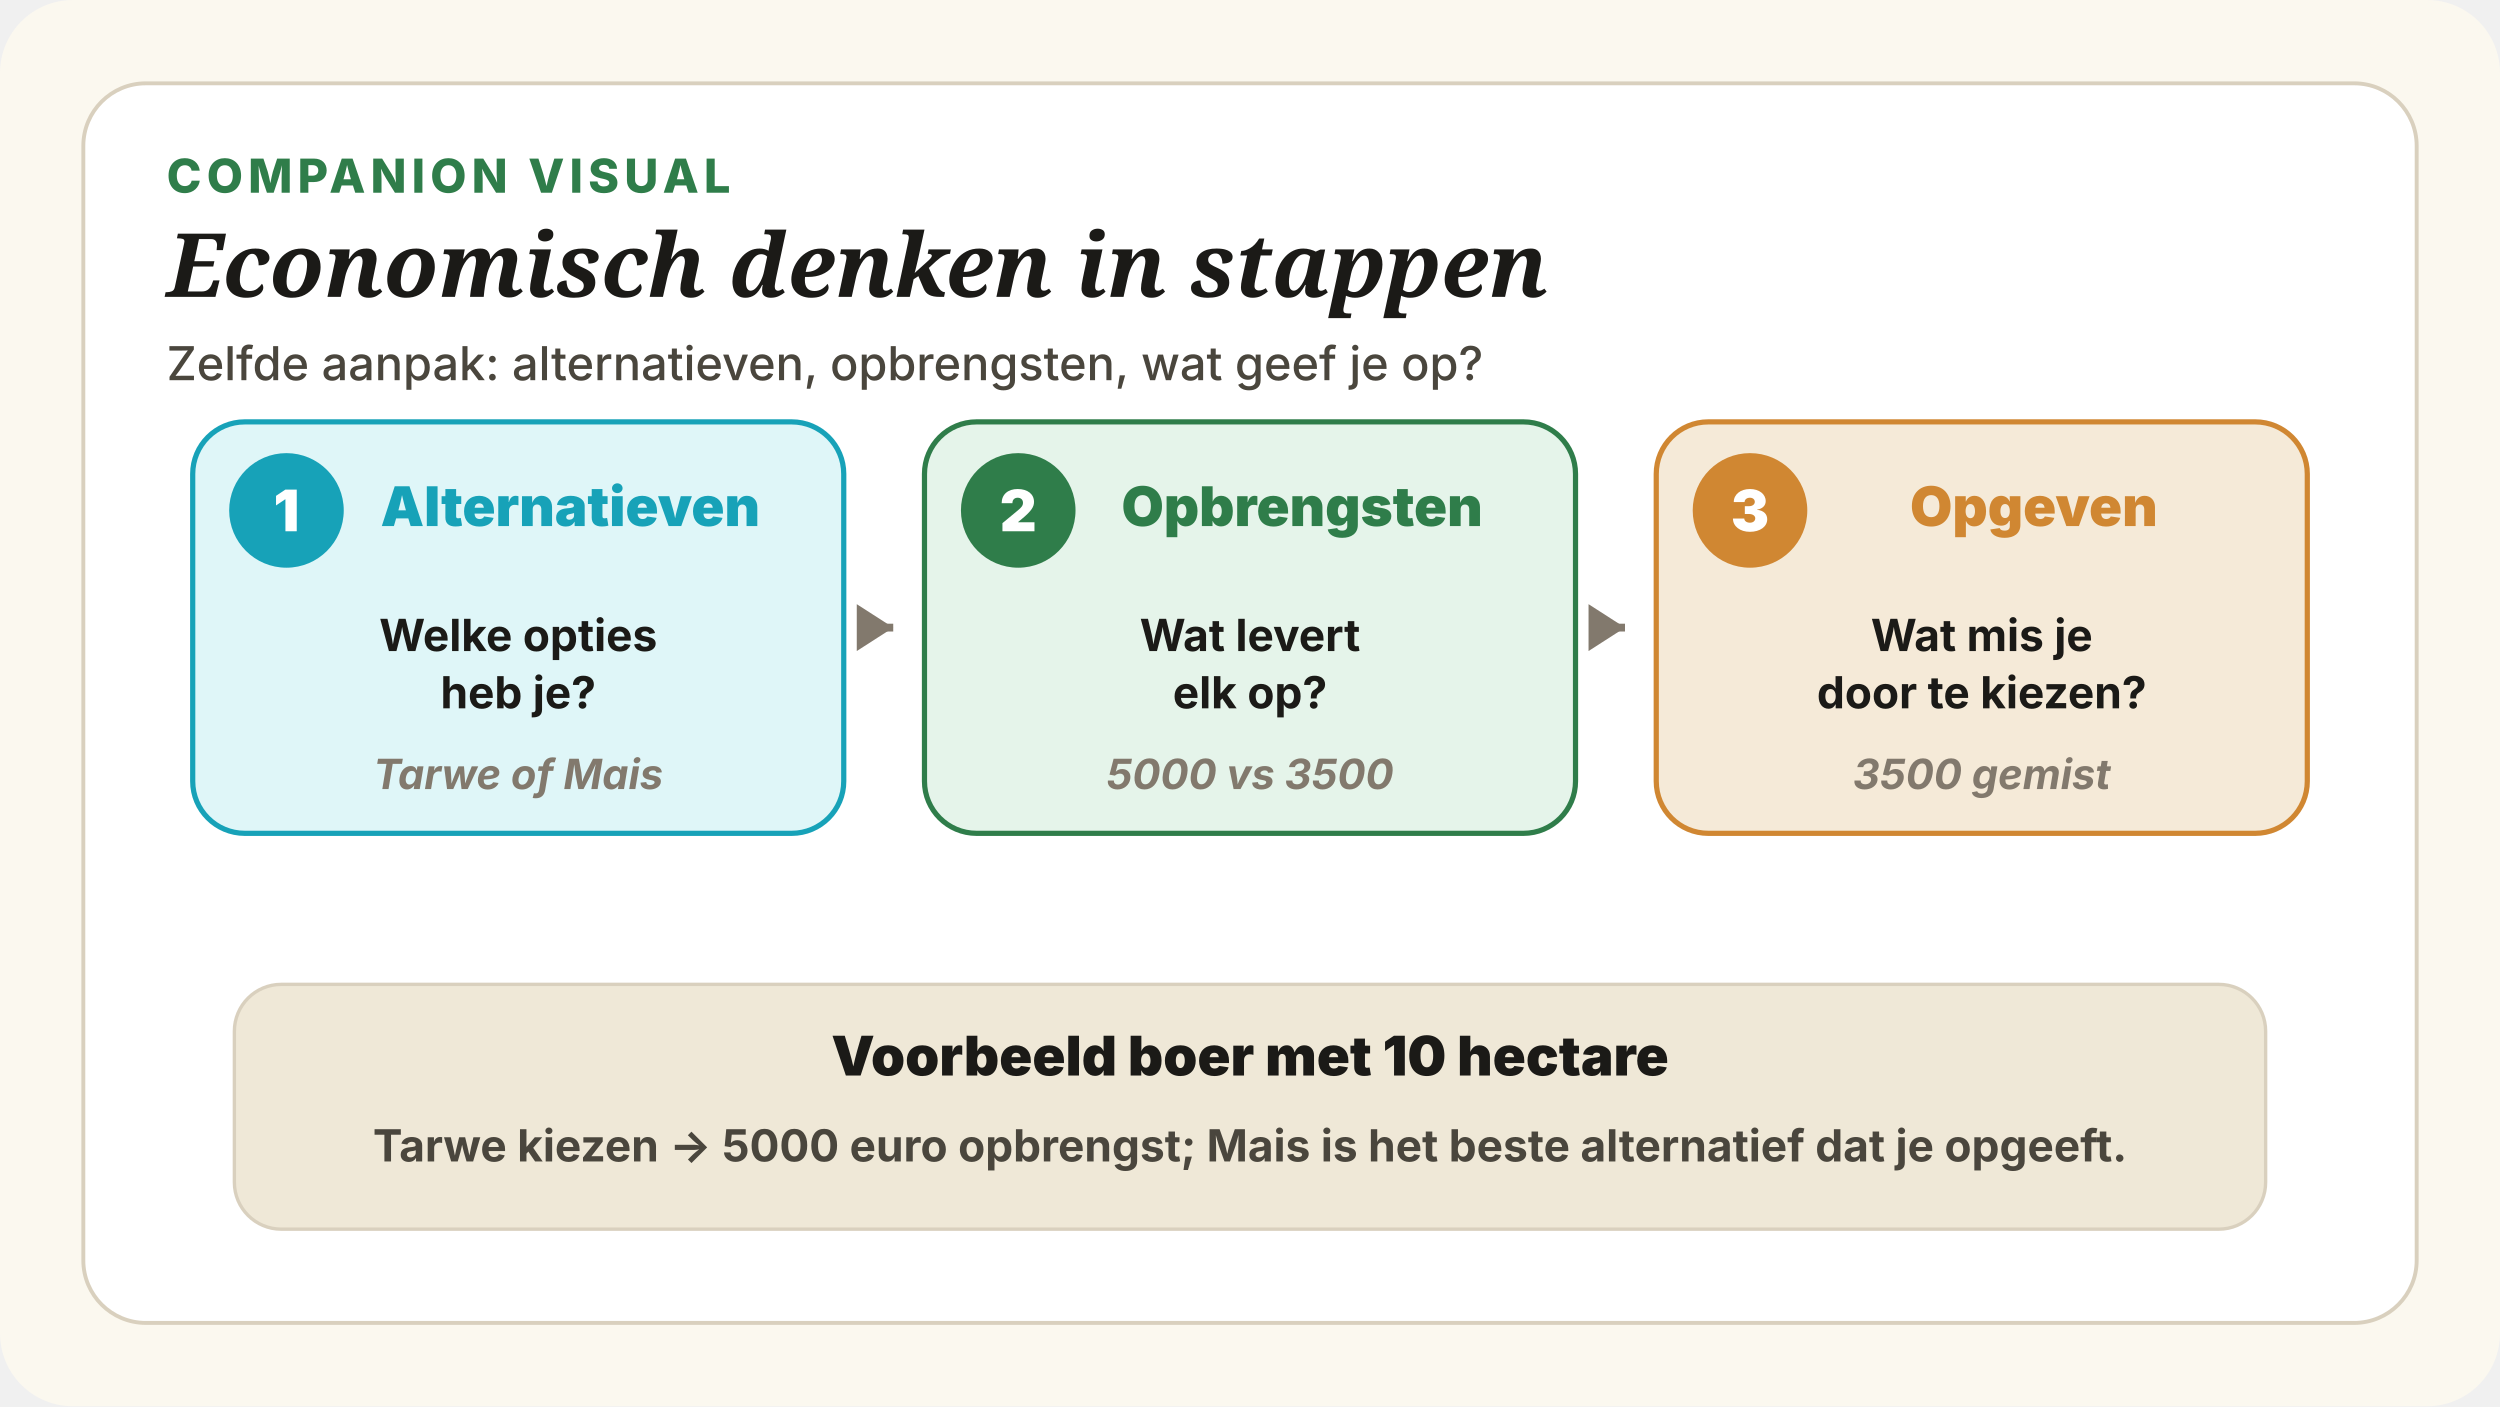
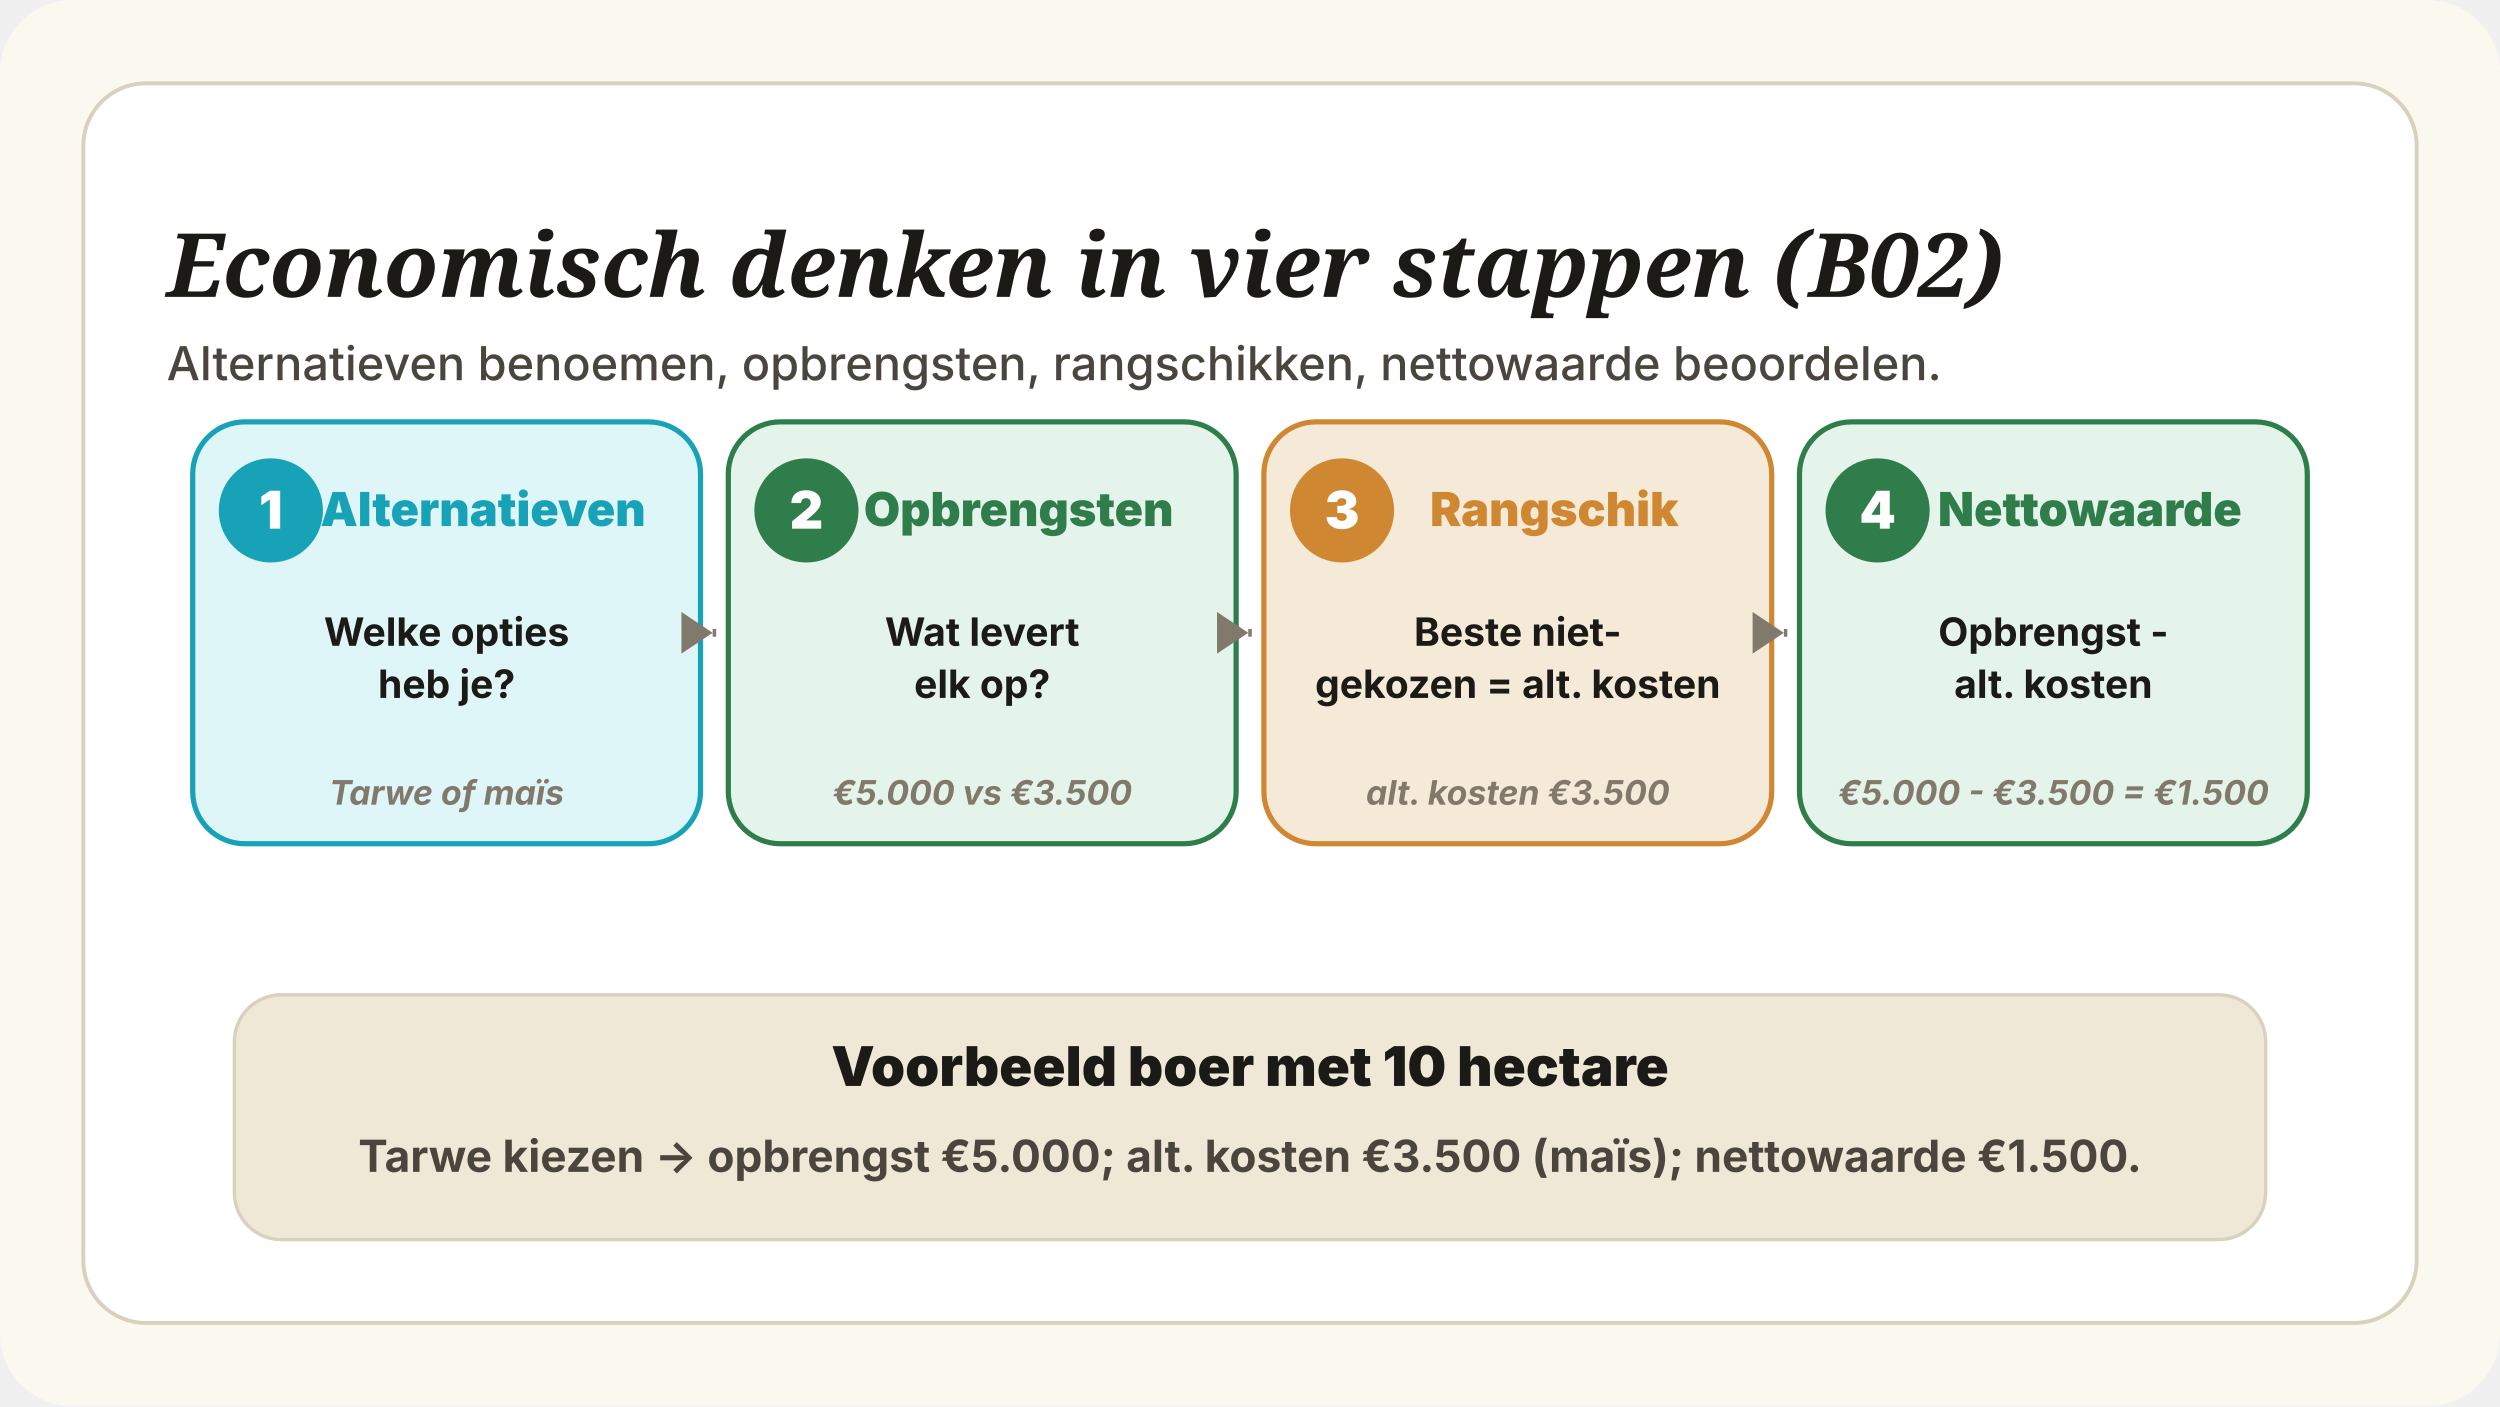
<svg xmlns="http://www.w3.org/2000/svg" viewBox="0 0 960 540">
  <rect width="960" height="540" rx="28" fill="#fbf8ef" />
  <rect x="32" y="32" width="896" height="476" rx="24" fill="#ffffff" stroke="#d9d0be" stroke-width="1.5" />
-   <text x="64" y="74" text-anchor="start" font-family="Inter, Arial, sans-serif" font-size="18" font-weight="800" letter-spacing="2" font-style="" fill="#2f7d4a">COMPANION VISUAL</text>
-   <text x="64" y="114" text-anchor="start" font-family="Fraunces, Georgia, serif" font-size="34" font-weight="700" letter-spacing="0" font-style="italic" fill="#1b1a17">Economisch denken in stappen</text>
-   <text x="64" y="146" text-anchor="start" font-family="Inter, Arial, sans-serif" font-size="18" font-weight="500" letter-spacing="0" font-style="" fill="#4a463d">Zelfde aanpak: alternatieven, opbrengsten, wat geef je op?</text>
-   <rect x="74" y="162" width="250" height="158" rx="20" fill="#dff6f8" stroke="#17A2B8" stroke-width="2" />
-   <circle cx="110" cy="196" r="22" fill="#17A2B8" />
-   <text x="110" y="204" text-anchor="middle" font-family="Inter, Arial, sans-serif" font-size="22" font-weight="900" letter-spacing="0" font-style="" fill="#ffffff">1</text>
-   <text x="219" y="202" text-anchor="middle" font-family="Inter, Arial, sans-serif" font-size="21" font-weight="900" letter-spacing="0" font-style="" fill="#17A2B8">Alternatieven</text>
-   <text x="199" y="250" text-anchor="middle" font-family="Inter, Arial, sans-serif" font-size="17" font-weight="650" letter-spacing="0" font-style="" fill="#1b1a17">Welke opties</text>
-   <text x="199" y="272" text-anchor="middle" font-family="Inter, Arial, sans-serif" font-size="17" font-weight="650" letter-spacing="0" font-style="" fill="#1b1a17">heb je?</text>
-   <text x="199" y="303" text-anchor="middle" font-family="Inter, Arial, sans-serif" font-size="16" font-weight="700" letter-spacing="0" font-style="italic" fill="#82796d">Tarwe of Mais</text>
-   <rect x="355" y="162" width="250" height="158" rx="20" fill="#e5f4ea" stroke="#2f7d4a" stroke-width="2" />
-   <circle cx="391" cy="196" r="22" fill="#2f7d4a" />
-   <text x="391" y="204" text-anchor="middle" font-family="Inter, Arial, sans-serif" font-size="22" font-weight="900" letter-spacing="0" font-style="" fill="#ffffff">2</text>
-   <text x="500" y="202" text-anchor="middle" font-family="Inter, Arial, sans-serif" font-size="21" font-weight="900" letter-spacing="0" font-style="" fill="#2f7d4a">Opbrengsten</text>
-   <text x="480" y="250" text-anchor="middle" font-family="Inter, Arial, sans-serif" font-size="17" font-weight="650" letter-spacing="0" font-style="" fill="#1b1a17">Wat levert</text>
-   <text x="480" y="272" text-anchor="middle" font-family="Inter, Arial, sans-serif" font-size="17" font-weight="650" letter-spacing="0" font-style="" fill="#1b1a17">elk op?</text>
-   <text x="480" y="303" text-anchor="middle" font-family="Inter, Arial, sans-serif" font-size="16" font-weight="700" letter-spacing="0" font-style="italic" fill="#82796d">5000 vs 3500</text>
-   <rect x="636" y="162" width="250" height="158" rx="20" fill="#f5ead8" stroke="#d08732" stroke-width="2" />
-   <circle cx="672" cy="196" r="22" fill="#d08732" />
-   <text x="672" y="204" text-anchor="middle" font-family="Inter, Arial, sans-serif" font-size="22" font-weight="900" letter-spacing="0" font-style="" fill="#ffffff">3</text>
-   <text x="781" y="202" text-anchor="middle" font-family="Inter, Arial, sans-serif" font-size="21" font-weight="900" letter-spacing="0" font-style="" fill="#d08732">Opgeven</text>
-   <text x="761" y="250" text-anchor="middle" font-family="Inter, Arial, sans-serif" font-size="17" font-weight="650" letter-spacing="0" font-style="" fill="#1b1a17">Wat mis je</text>
-   <text x="761" y="272" text-anchor="middle" font-family="Inter, Arial, sans-serif" font-size="17" font-weight="650" letter-spacing="0" font-style="" fill="#1b1a17">door te kiezen?</text>
-   <text x="761" y="303" text-anchor="middle" font-family="Inter, Arial, sans-serif" font-size="16" font-weight="700" letter-spacing="0" font-style="italic" fill="#82796d">3500 gemist</text>
-   <line x1="336" y1="241" x2="343" y2="241" stroke="#82796d" stroke-width="3" />
-   <polygon points="343,241 329,232 329,250" fill="#82796d" />
-   <line x1="617" y1="241" x2="624" y2="241" stroke="#82796d" stroke-width="3" />
-   <polygon points="624,241 610,232 610,250" fill="#82796d" />
-   <rect x="90" y="378" width="780" height="94" rx="18" fill="#efe8d7" stroke="#d9d0be" stroke-width="1.3" />
-   <text x="480" y="413" text-anchor="middle" font-family="Inter, Arial, sans-serif" font-size="21" font-weight="900" letter-spacing="0" font-style="" fill="#1b1a17">Voorbeeld boer met 10 hectare</text>
-   <text x="480" y="446" text-anchor="middle" font-family="Inter, Arial, sans-serif" font-size="17" font-weight="650" letter-spacing="0" font-style="" fill="#4a463d">Tarwe kiezen -&gt; 5000 euro opbrengst; Mais is het beste alternatief dat je opgeeft.</text>
+   <text x="64" y="114" text-anchor="start" font-family="Fraunces, Georgia, serif" font-size="34" font-weight="700" letter-spacing="0" font-style="italic" fill="#1b1a17">Economisch denken in vier stappen (B02)</text>
+   <text x="64" y="146" text-anchor="start" font-family="Inter, Arial, sans-serif" font-size="18" font-weight="500" letter-spacing="0" font-style="" fill="#4a463d">Alternatieven benoemen, opbrengsten, rangschikken, nettowaarde beoordelen.</text>
+   <rect x="74" y="162" width="195" height="162" rx="20" fill="#dff6f8" stroke="#17A2B8" stroke-width="2" />
+   <circle cx="104" cy="196" r="20" fill="#17A2B8" />
+   <text x="104" y="203" text-anchor="middle" font-family="Inter, Arial, sans-serif" font-size="20" font-weight="900" letter-spacing="0" font-style="" fill="#ffffff">1</text>
+   <text x="185.5" y="202" text-anchor="middle" font-family="Inter, Arial, sans-serif" font-size="18" font-weight="900" letter-spacing="0" font-style="" fill="#17A2B8">Alternatieven</text>
+   <text x="171.5" y="248" text-anchor="middle" font-family="Inter, Arial, sans-serif" font-size="15" font-weight="650" letter-spacing="0" font-style="" fill="#1b1a17">Welke opties</text>
+   <text x="171.5" y="268" text-anchor="middle" font-family="Inter, Arial, sans-serif" font-size="15" font-weight="650" letter-spacing="0" font-style="" fill="#1b1a17">heb je?</text>
+   <text x="171.5" y="309" text-anchor="middle" font-family="Inter, Arial, sans-serif" font-size="13" font-weight="700" letter-spacing="0" font-style="italic" fill="#82796d">Tarwe of maïs</text>
+   <rect x="279.667" y="162" width="195" height="162" rx="20" fill="#e5f4ea" stroke="#2f7d4a" stroke-width="2" />
+   <circle cx="309.667" cy="196" r="20" fill="#2f7d4a" />
+   <text x="309.667" y="203" text-anchor="middle" font-family="Inter, Arial, sans-serif" font-size="20" font-weight="900" letter-spacing="0" font-style="" fill="#ffffff">2</text>
+   <text x="391.167" y="202" text-anchor="middle" font-family="Inter, Arial, sans-serif" font-size="18" font-weight="900" letter-spacing="0" font-style="" fill="#2f7d4a">Opbrengsten</text>
+   <text x="377.167" y="248" text-anchor="middle" font-family="Inter, Arial, sans-serif" font-size="15" font-weight="650" letter-spacing="0" font-style="" fill="#1b1a17">Wat levert</text>
+   <text x="377.167" y="268" text-anchor="middle" font-family="Inter, Arial, sans-serif" font-size="15" font-weight="650" letter-spacing="0" font-style="" fill="#1b1a17">elk op?</text>
+   <text x="377.167" y="309" text-anchor="middle" font-family="Inter, Arial, sans-serif" font-size="13" font-weight="700" letter-spacing="0" font-style="italic" fill="#82796d">€5.000 vs €3.500</text>
+   <rect x="485.333" y="162" width="195" height="162" rx="20" fill="#f5ead8" stroke="#d08732" stroke-width="2" />
+   <circle cx="515.333" cy="196" r="20" fill="#d08732" />
+   <text x="515.333" y="203" text-anchor="middle" font-family="Inter, Arial, sans-serif" font-size="20" font-weight="900" letter-spacing="0" font-style="" fill="#ffffff">3</text>
+   <text x="596.833" y="202" text-anchor="middle" font-family="Inter, Arial, sans-serif" font-size="18" font-weight="900" letter-spacing="0" font-style="" fill="#d08732">Rangschik</text>
+   <text x="582.833" y="248" text-anchor="middle" font-family="Inter, Arial, sans-serif" font-size="15" font-weight="650" letter-spacing="0" font-style="" fill="#1b1a17">Beste niet-</text>
+   <text x="582.833" y="268" text-anchor="middle" font-family="Inter, Arial, sans-serif" font-size="15" font-weight="650" letter-spacing="0" font-style="" fill="#1b1a17">gekozen = alt. kosten</text>
+   <text x="582.833" y="309" text-anchor="middle" font-family="Inter, Arial, sans-serif" font-size="13" font-weight="700" letter-spacing="0" font-style="italic" fill="#82796d">alt. kosten €3.500</text>
+   <rect x="691" y="162" width="195" height="162" rx="20" fill="#e5f4ea" stroke="#2f7d4a" stroke-width="2" />
+   <circle cx="721" cy="196" r="20" fill="#2f7d4a" />
+   <text x="721" y="203" text-anchor="middle" font-family="Inter, Arial, sans-serif" font-size="20" font-weight="900" letter-spacing="0" font-style="" fill="#ffffff">4</text>
+   <text x="802.5" y="202" text-anchor="middle" font-family="Inter, Arial, sans-serif" font-size="18" font-weight="900" letter-spacing="0" font-style="" fill="#2f7d4a">Nettowaarde</text>
+   <text x="788.5" y="248" text-anchor="middle" font-family="Inter, Arial, sans-serif" font-size="15" font-weight="650" letter-spacing="0" font-style="" fill="#1b1a17">Opbrengst -</text>
+   <text x="788.5" y="268" text-anchor="middle" font-family="Inter, Arial, sans-serif" font-size="15" font-weight="650" letter-spacing="0" font-style="" fill="#1b1a17">alt. kosten</text>
+   <text x="788.5" y="309" text-anchor="middle" font-family="Inter, Arial, sans-serif" font-size="13" font-weight="700" letter-spacing="0" font-style="italic" fill="#82796d">€5.000 - €3.500 = €1.500</text>
+   <line x1="275" y1="243" x2="273.667" y2="243" stroke="#82796d" stroke-width="3" />
+   <polygon points="273.667,243 261.667,235 261.667,251" fill="#82796d" />
+   <line x1="480.667" y1="243" x2="479.333" y2="243" stroke="#82796d" stroke-width="3" />
+   <polygon points="479.333,243 467.333,235 467.333,251" fill="#82796d" />
+   <line x1="686.333" y1="243" x2="685" y2="243" stroke="#82796d" stroke-width="3" />
+   <polygon points="685,243 673,235 673,251" fill="#82796d" />
+   <rect x="90" y="382" width="780" height="94" rx="18" fill="#efe8d7" stroke="#d9d0be" stroke-width="1.3" />
+   <text x="480" y="417" text-anchor="middle" font-family="Inter, Arial, sans-serif" font-size="21" font-weight="900" letter-spacing="0" font-style="" fill="#1b1a17">Voorbeeld boer met 10 hectare</text>
+   <text x="480" y="450" text-anchor="middle" font-family="Inter, Arial, sans-serif" font-size="17" font-weight="650" letter-spacing="0" font-style="" fill="#4a463d">Tarwe kiezen → opbrengst €5.000; alt. kosten €3.500 (maïs); nettowaarde €1.500.</text>
</svg>
